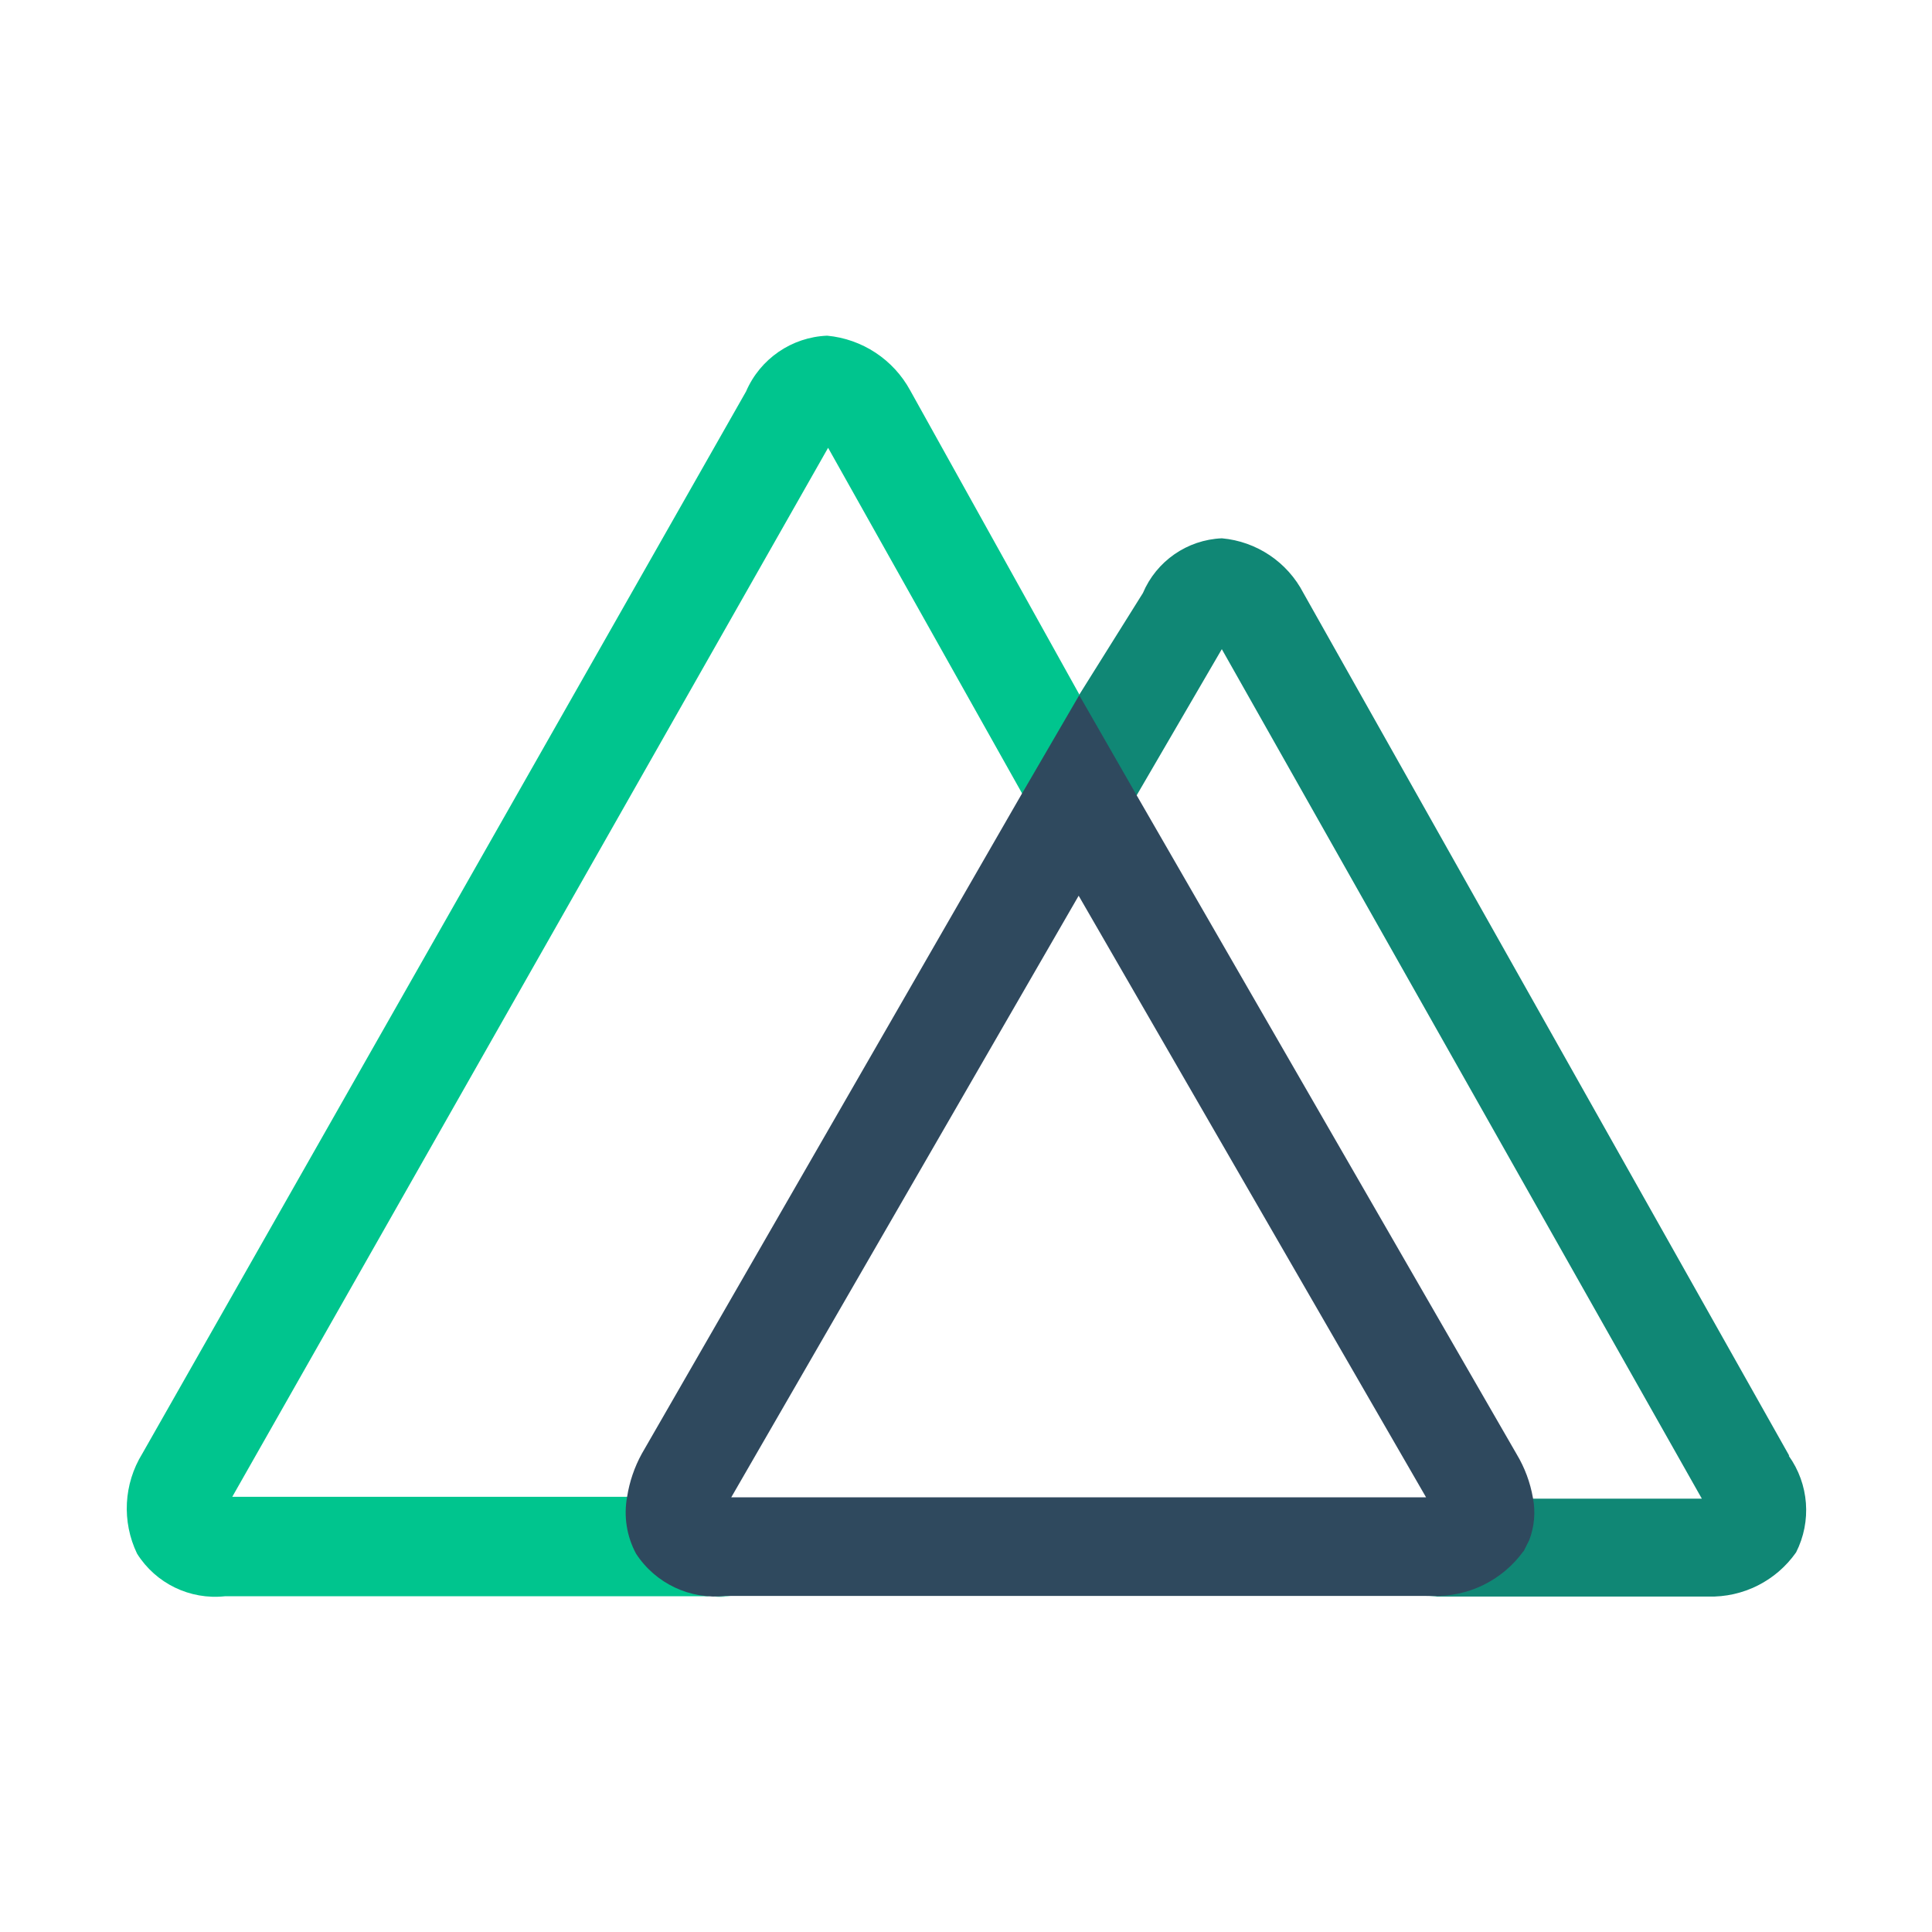
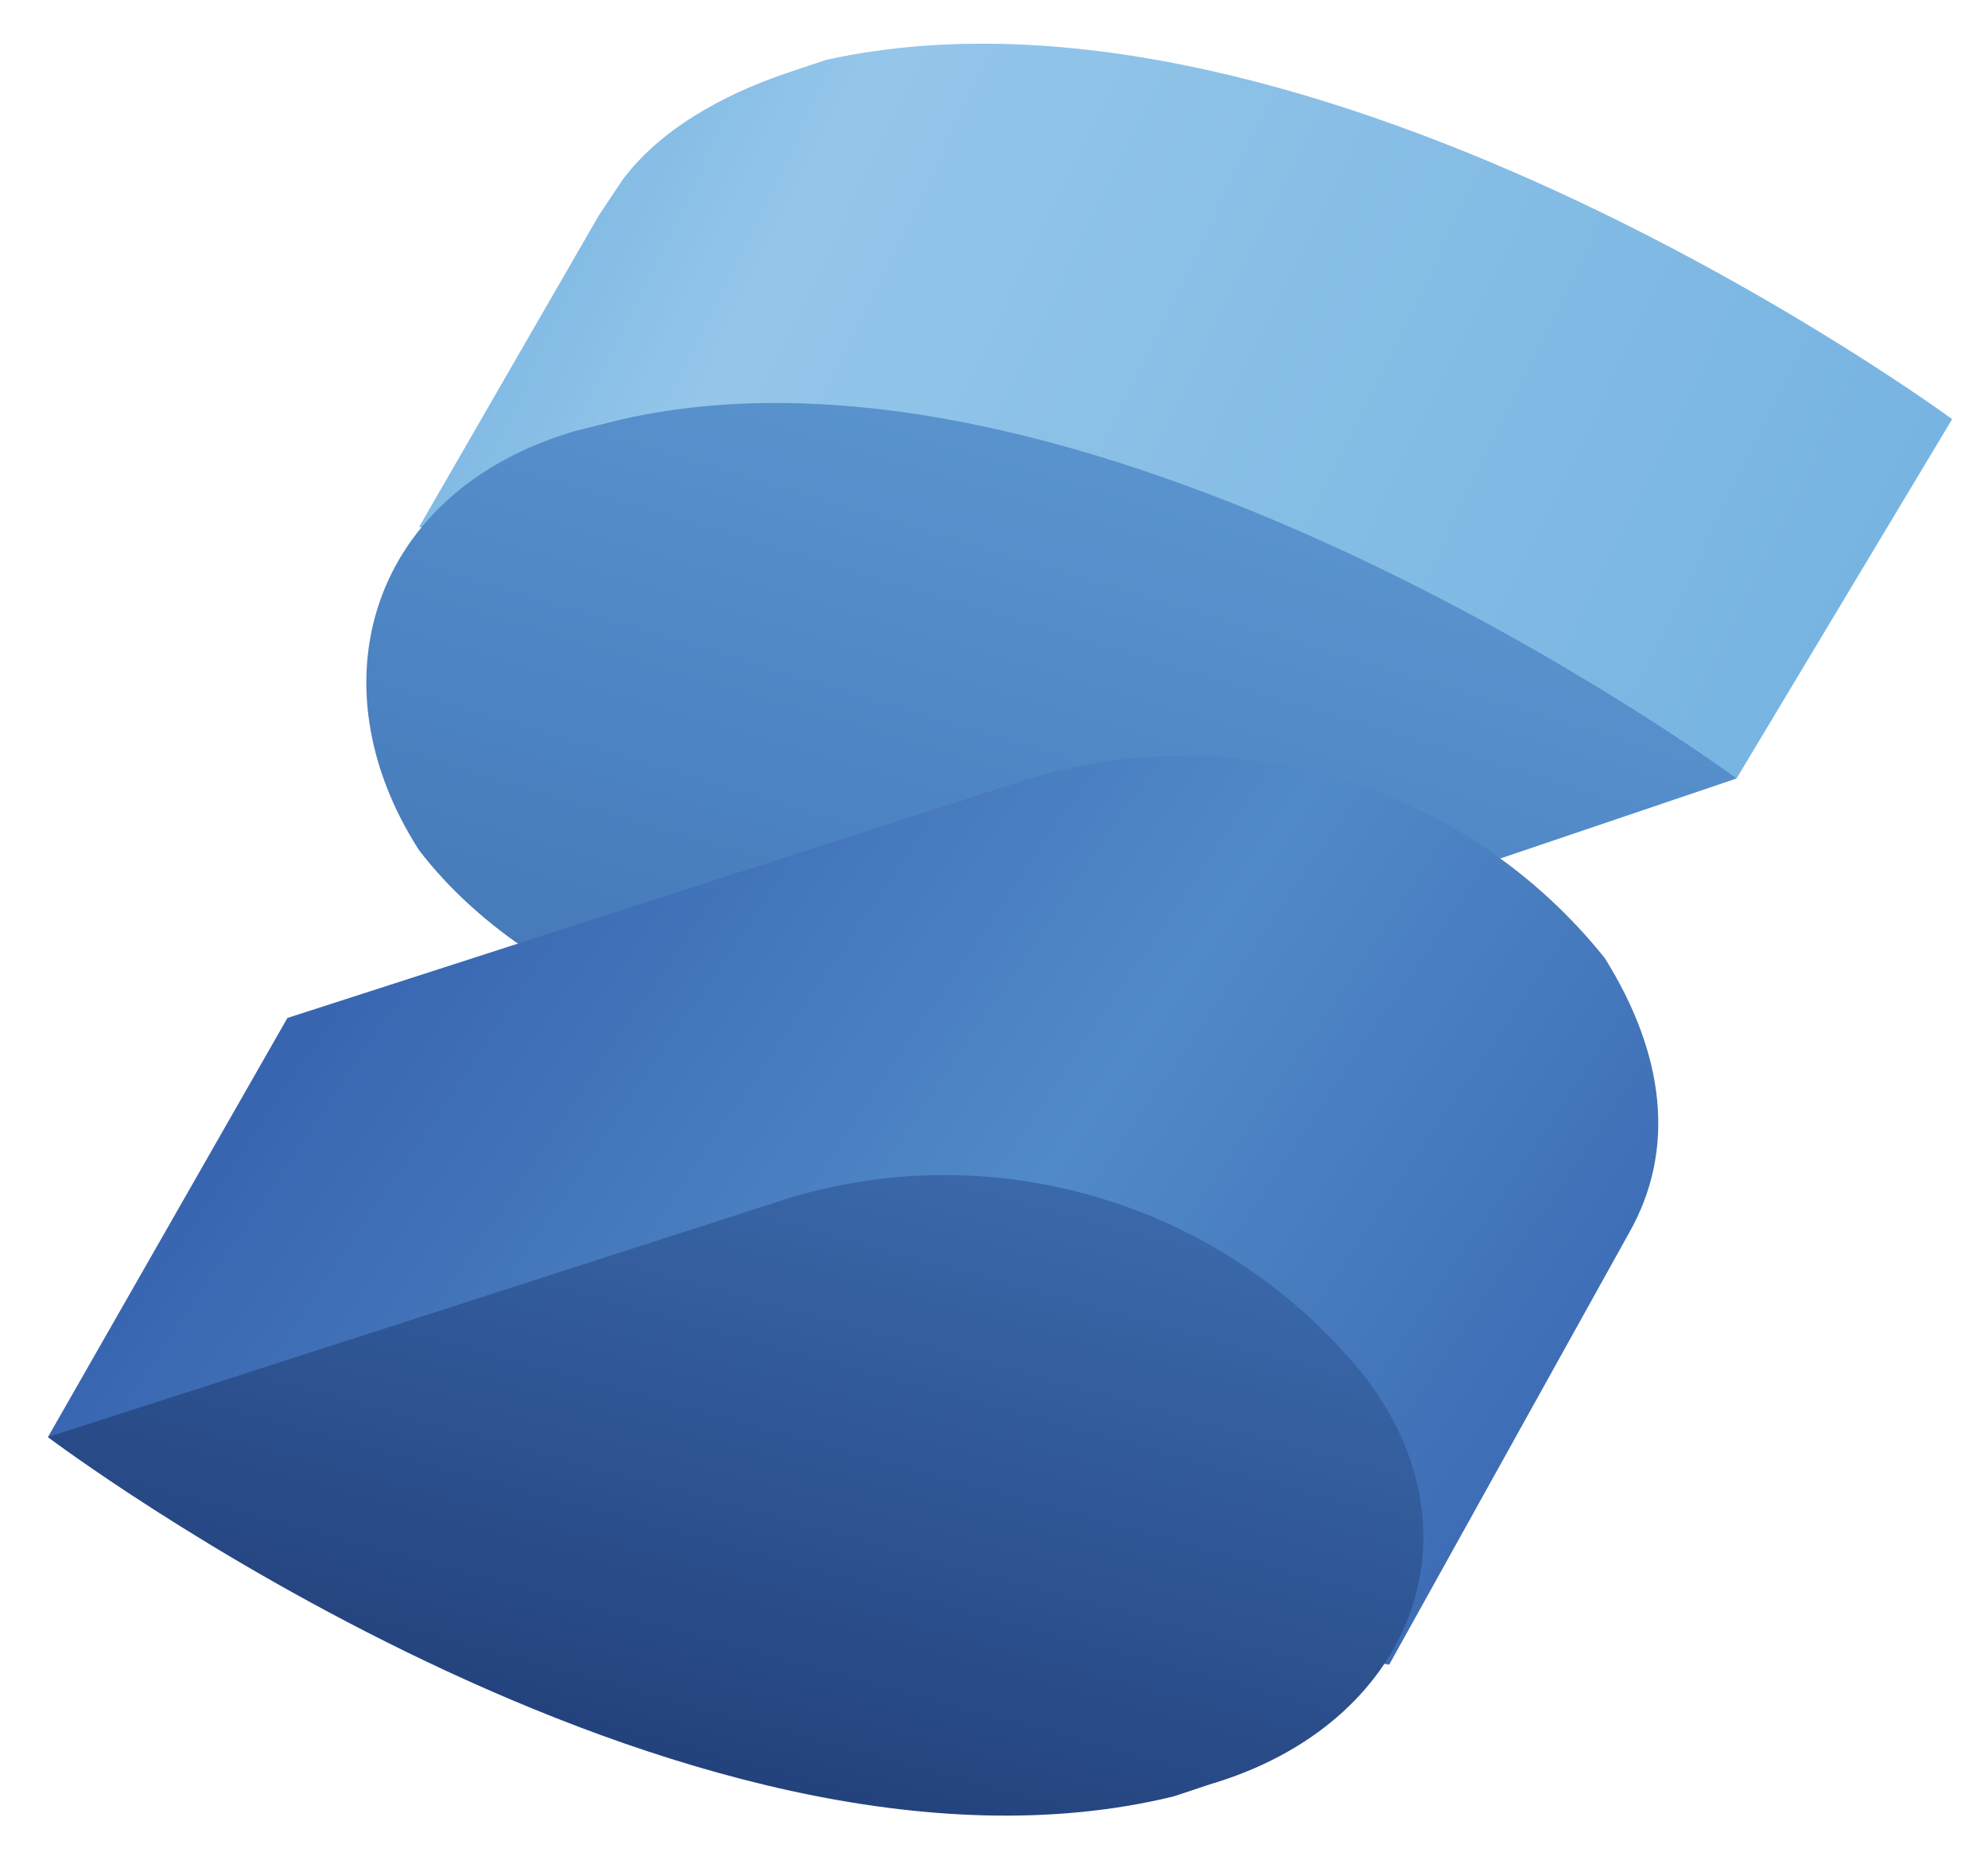
- <svg xmlns="http://www.w3.org/2000/svg" width="800px" height="800px" viewBox="0 0 32 32">
-   <path d="M10.648,25.734a1.465,1.465,0,0,1-.157-.942H3.847L13.716,7.417l4.159,7.41,1.308-.976L15.076,6.467A1.752,1.752,0,0,0,13.7,5.56a1.531,1.531,0,0,0-1.343.924l-10,17.593a1.729,1.729,0,0,0-.087,1.656,1.526,1.526,0,0,0,1.456.706H12.1a1.523,1.523,0,0,1-1.456-.7Z" style="fill:#00c58e" />
-   <path d="M29.636,24.112,21.589,9.823a1.692,1.692,0,0,0-1.351-.907,1.489,1.489,0,0,0-1.308.907l-1.064,1.7v3.3l2.371-4.071,7.951,14.071H25.163a1.377,1.377,0,0,1-.122.837l-.026.052a1.729,1.729,0,0,1-1.456.732h4.734a1.72,1.72,0,0,0,1.456-.732,1.548,1.548,0,0,0-.122-1.6Z" style="fill:#108775" />
-   <path d="M25.233,25.7l.026-.052.07-.139a1.278,1.278,0,0,0,.061-.7,2.11,2.11,0,0,0-.27-.724l-6.286-10.9-.95-1.656h-.017l-.959,1.648-6.277,10.9a2.18,2.18,0,0,0-.244.715,1.438,1.438,0,0,0,.148.942,1.563,1.563,0,0,0,1.482.7H23.725a1.79,1.79,0,0,0,1.508-.741ZM17.866,14.836,23.62,24.8H12.112Z" style="fill:#2f495e" />
+ <svg xmlns="http://www.w3.org/2000/svg" viewBox="0 0 166 155.3">
+   <defs>
+     <linearGradient id="a" gradientUnits="userSpaceOnUse" x1="27.5" y1="3" x2="152" y2="63.5">
+       <stop offset=".1" stop-color="#76b3e1" />
+       <stop offset=".3" stop-color="#dcf2fd" />
+       <stop offset="1" stop-color="#76b3e1" />
+     </linearGradient>
+     <linearGradient id="b" gradientUnits="userSpaceOnUse" x1="95.8" y1="32.6" x2="74" y2="105.2">
+       <stop offset="0" stop-color="#76b3e1" />
+       <stop offset=".5" stop-color="#4377bb" />
+       <stop offset="1" stop-color="#1f3b77" />
+     </linearGradient>
+     <linearGradient id="c" gradientUnits="userSpaceOnUse" x1="18.4" y1="64.2" x2="144.3" y2="149.8">
+       <stop offset="0" stop-color="#315aa9" />
+       <stop offset=".5" stop-color="#518ac8" />
+       <stop offset="1" stop-color="#315aa9" />
+     </linearGradient>
+     <linearGradient id="d" gradientUnits="userSpaceOnUse" x1="75.2" y1="74.5" x2="24.4" y2="260.8">
+       <stop offset="0" stop-color="#4377bb" />
+       <stop offset=".5" stop-color="#1a336b" />
+       <stop offset="1" stop-color="#1a336b" />
+     </linearGradient>
+   </defs>
+   <path d="M163 35S110-4 69 5l-3 1c-6 2-11 5-14 9l-2 3-15 26 26 5c11 7 25 10 38 7l46 9 18-30z" fill="#76b3e1" />
+   <path d="M163 35S110-4 69 5l-3 1c-6 2-11 5-14 9l-2 3-15 26 26 5c11 7 25 10 38 7l46 9 18-30z" opacity=".3" fill="url(#a)" />
+   <path d="M52 35l-4 1c-17 5-22 21-13 35 10 13 31 20 48 15l62-21S92 26 52 35z" fill="#518ac8" />
+   <path d="M52 35l-4 1c-17 5-22 21-13 35 10 13 31 20 48 15l62-21S92 26 52 35z" opacity=".3" fill="url(#b)" />
+   <path d="M134 80a45 45 0 00-48-15L24 85 4 120l112 19 20-36c4-7 3-15-2-23z" fill="url(#c)" />
+   <path d="M114 115a45 45 0 00-48-15L4 120s53 40 94 30l3-1c17-5 23-21 13-34z" fill="url(#d)" />
</svg>
